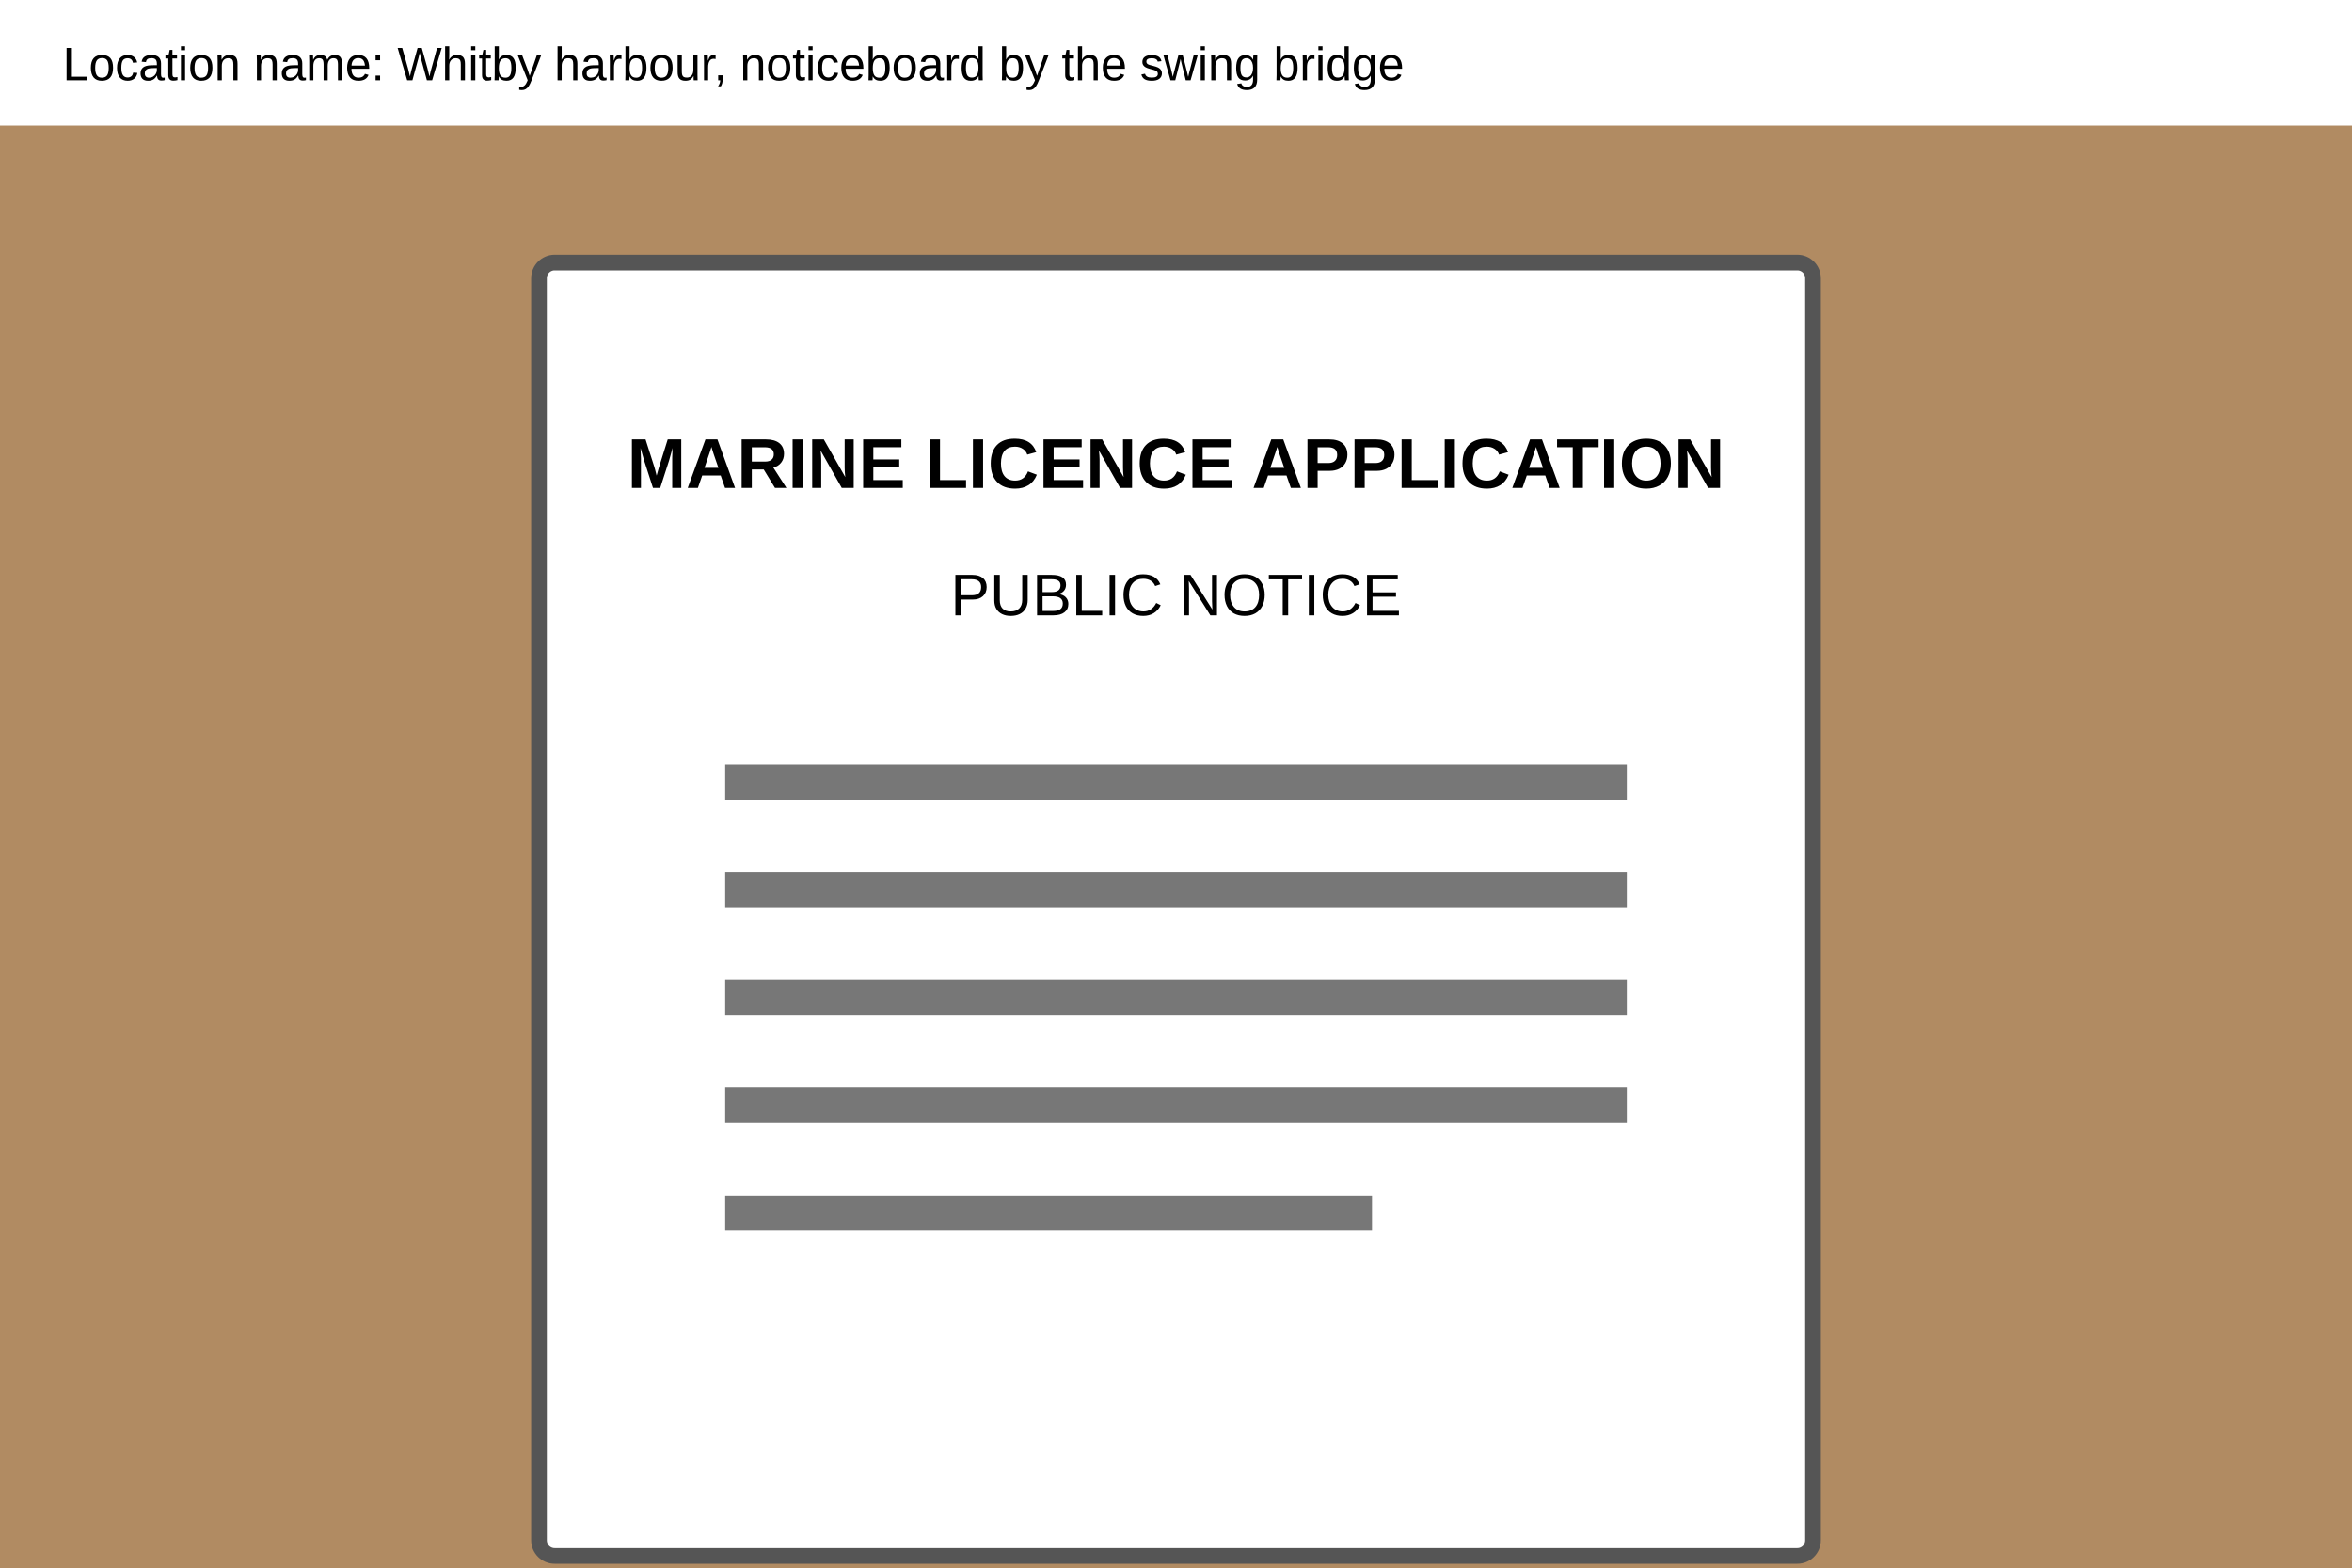
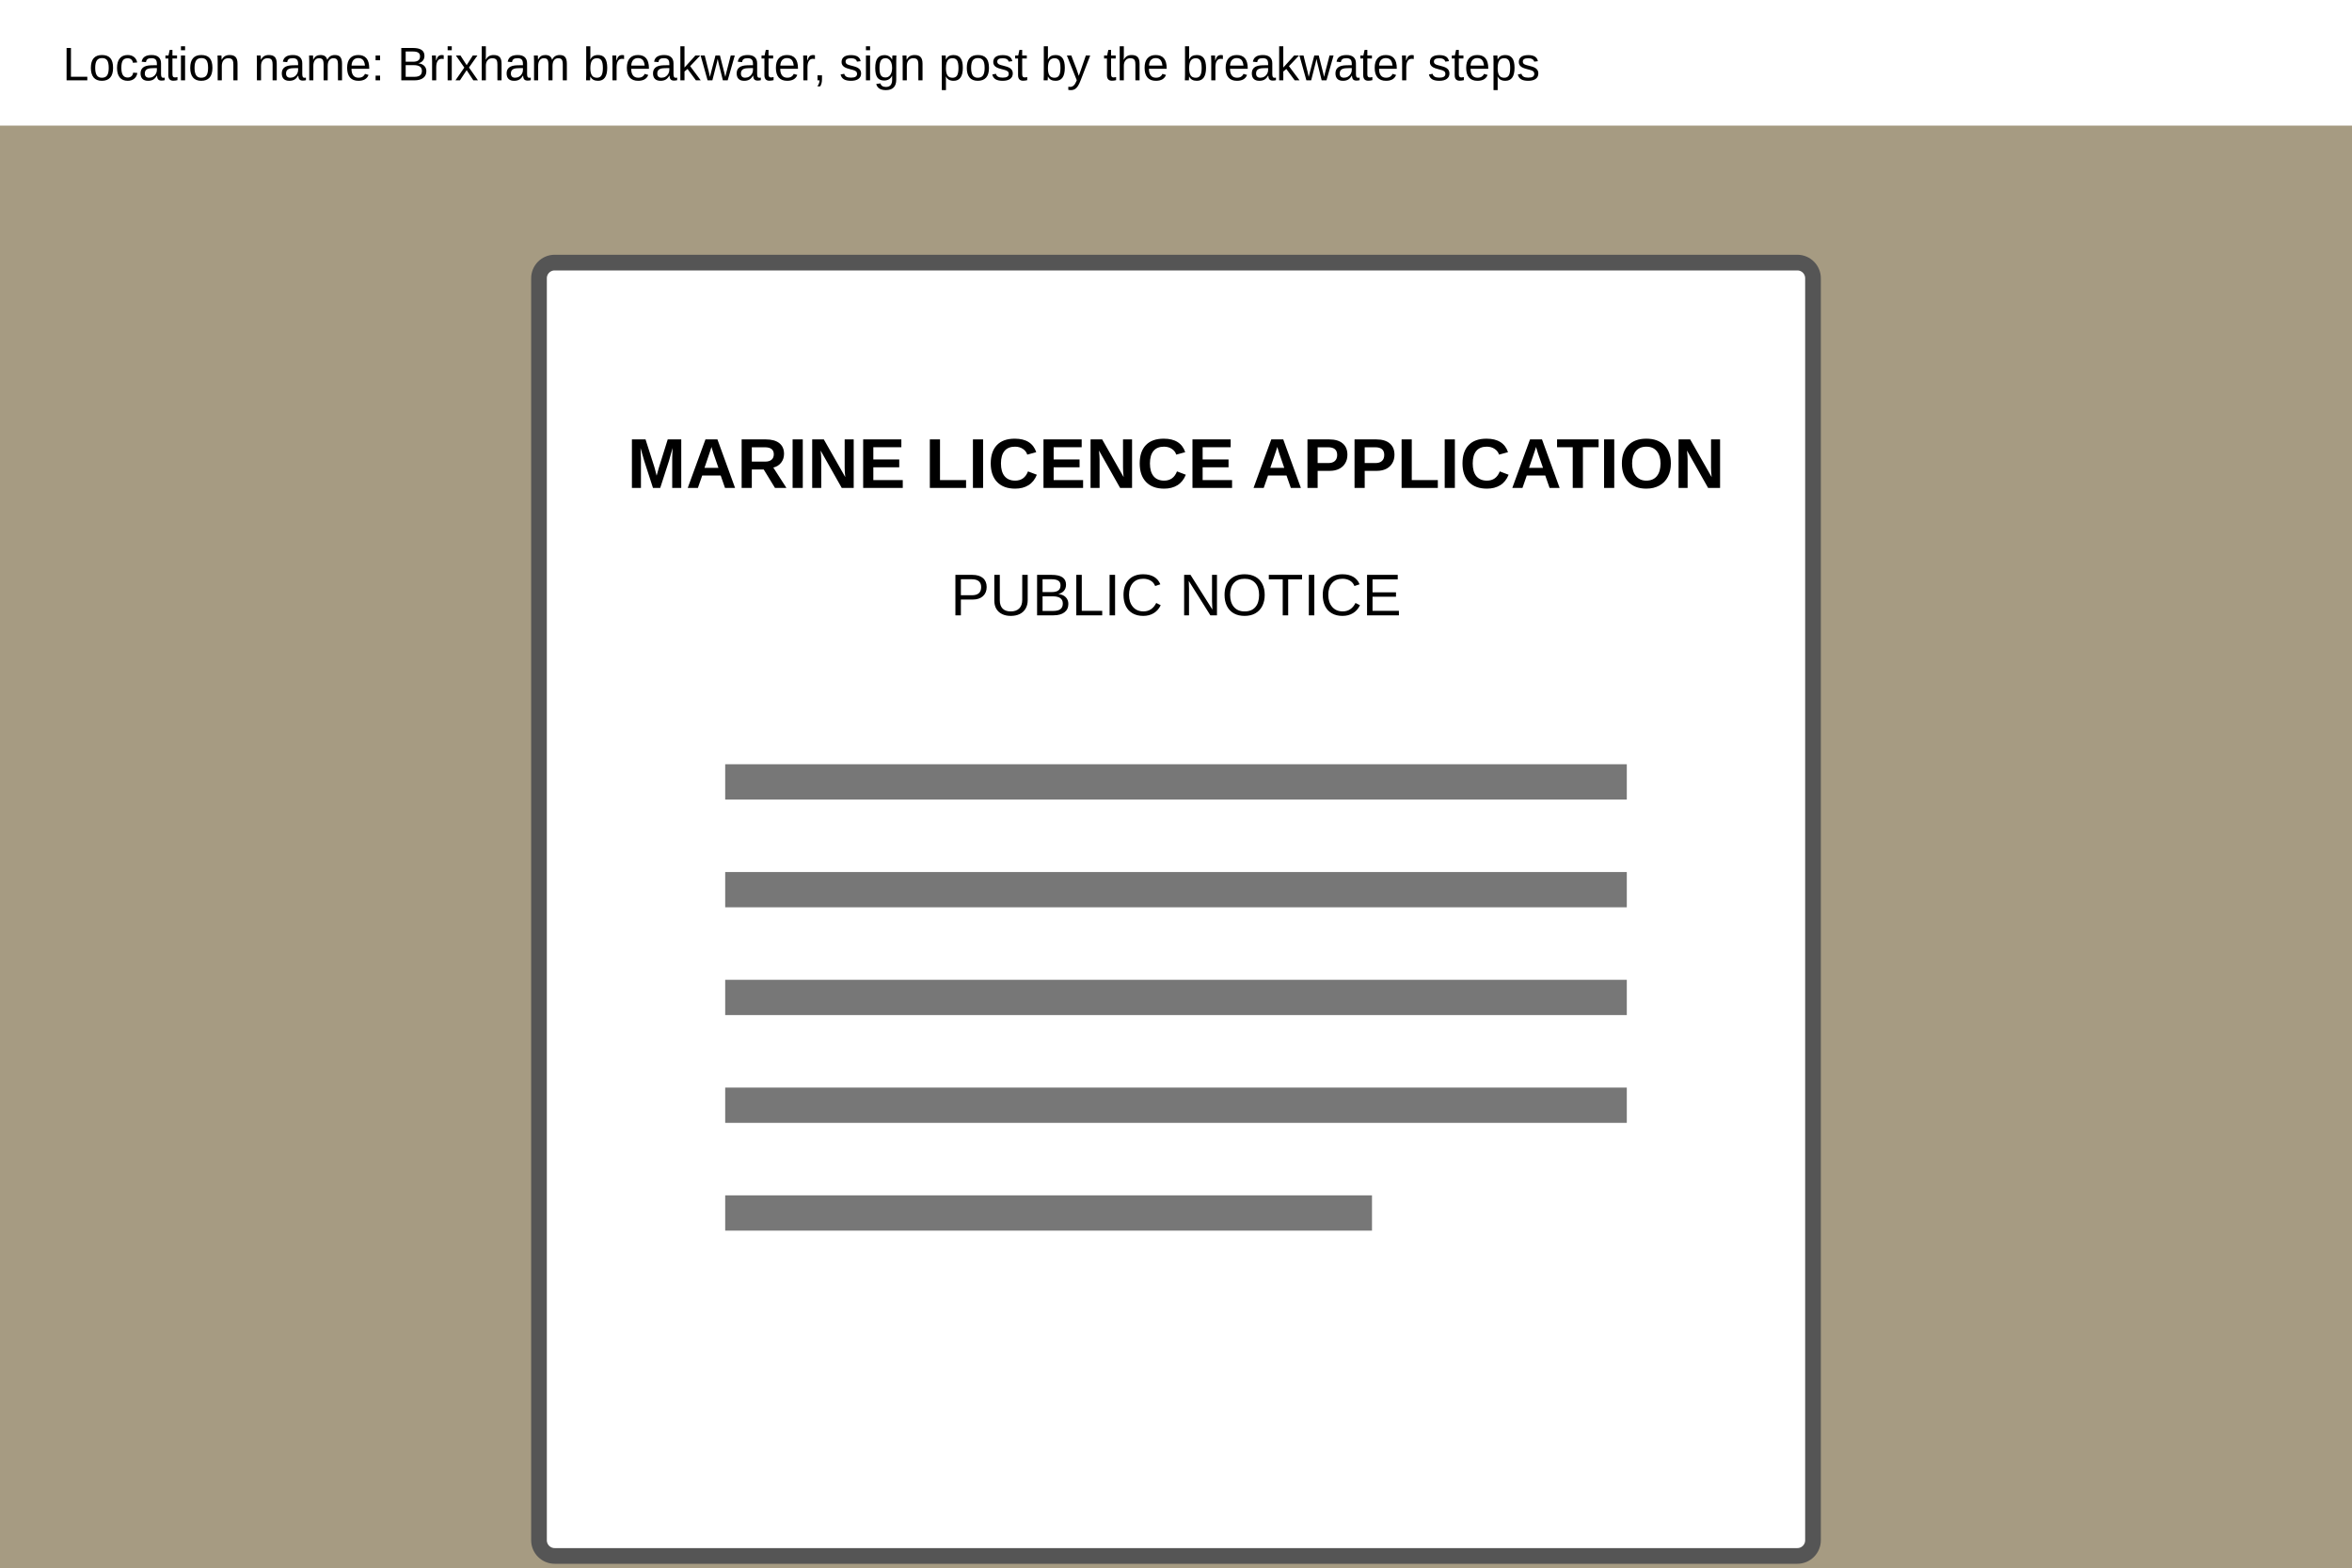
<svg xmlns="http://www.w3.org/2000/svg" width="1200" height="800" viewBox="0 0 1200 800">
  <g transform="translate(0 64)">
-     <rect width="1200" height="800" fill="#b18b62" />
+     <rect width="1200" height="800" fill="#a69b82" />
    <rect x="275" y="70" width="650" height="660" rx="8" fill="#fff" stroke="#555" stroke-width="8" />
    <text x="600" y="185" text-anchor="middle" font-family="Arial" font-size="36" font-weight="700">MARINE LICENCE APPLICATION</text>
    <text x="600" y="250" text-anchor="middle" font-family="Arial" font-size="30">PUBLIC NOTICE</text>
    <path d="M370 335h460M370 390h460M370 445h460M370 500h460M370 555h330" stroke="#777" stroke-width="18" />
  </g>
  <rect width="1200" height="64" fill="#fff" />
-   <text x="32" y="41" font-family="Arial" font-size="24">Location name: Whitby harbour, noticeboard by the swing bridge</text>
+   <text x="32" y="41" font-family="Arial" font-size="24">Location name: Brixham breakwater, sign post by the breakwater steps</text>
</svg>
